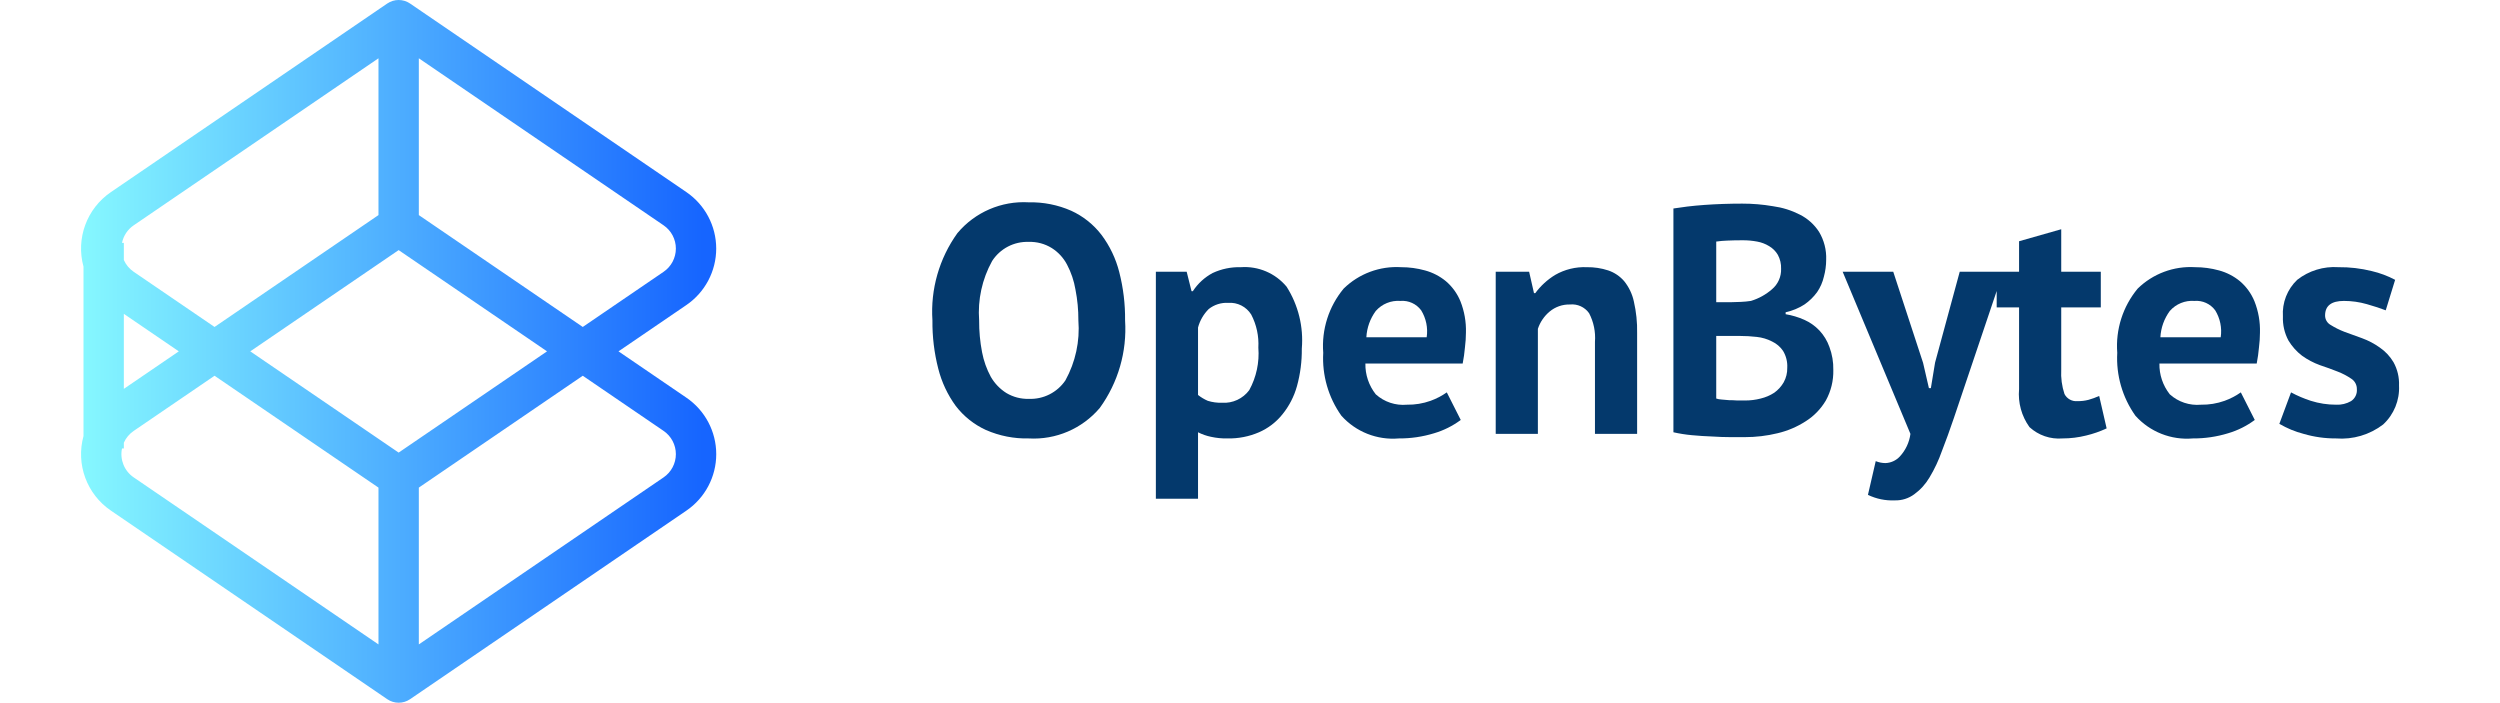
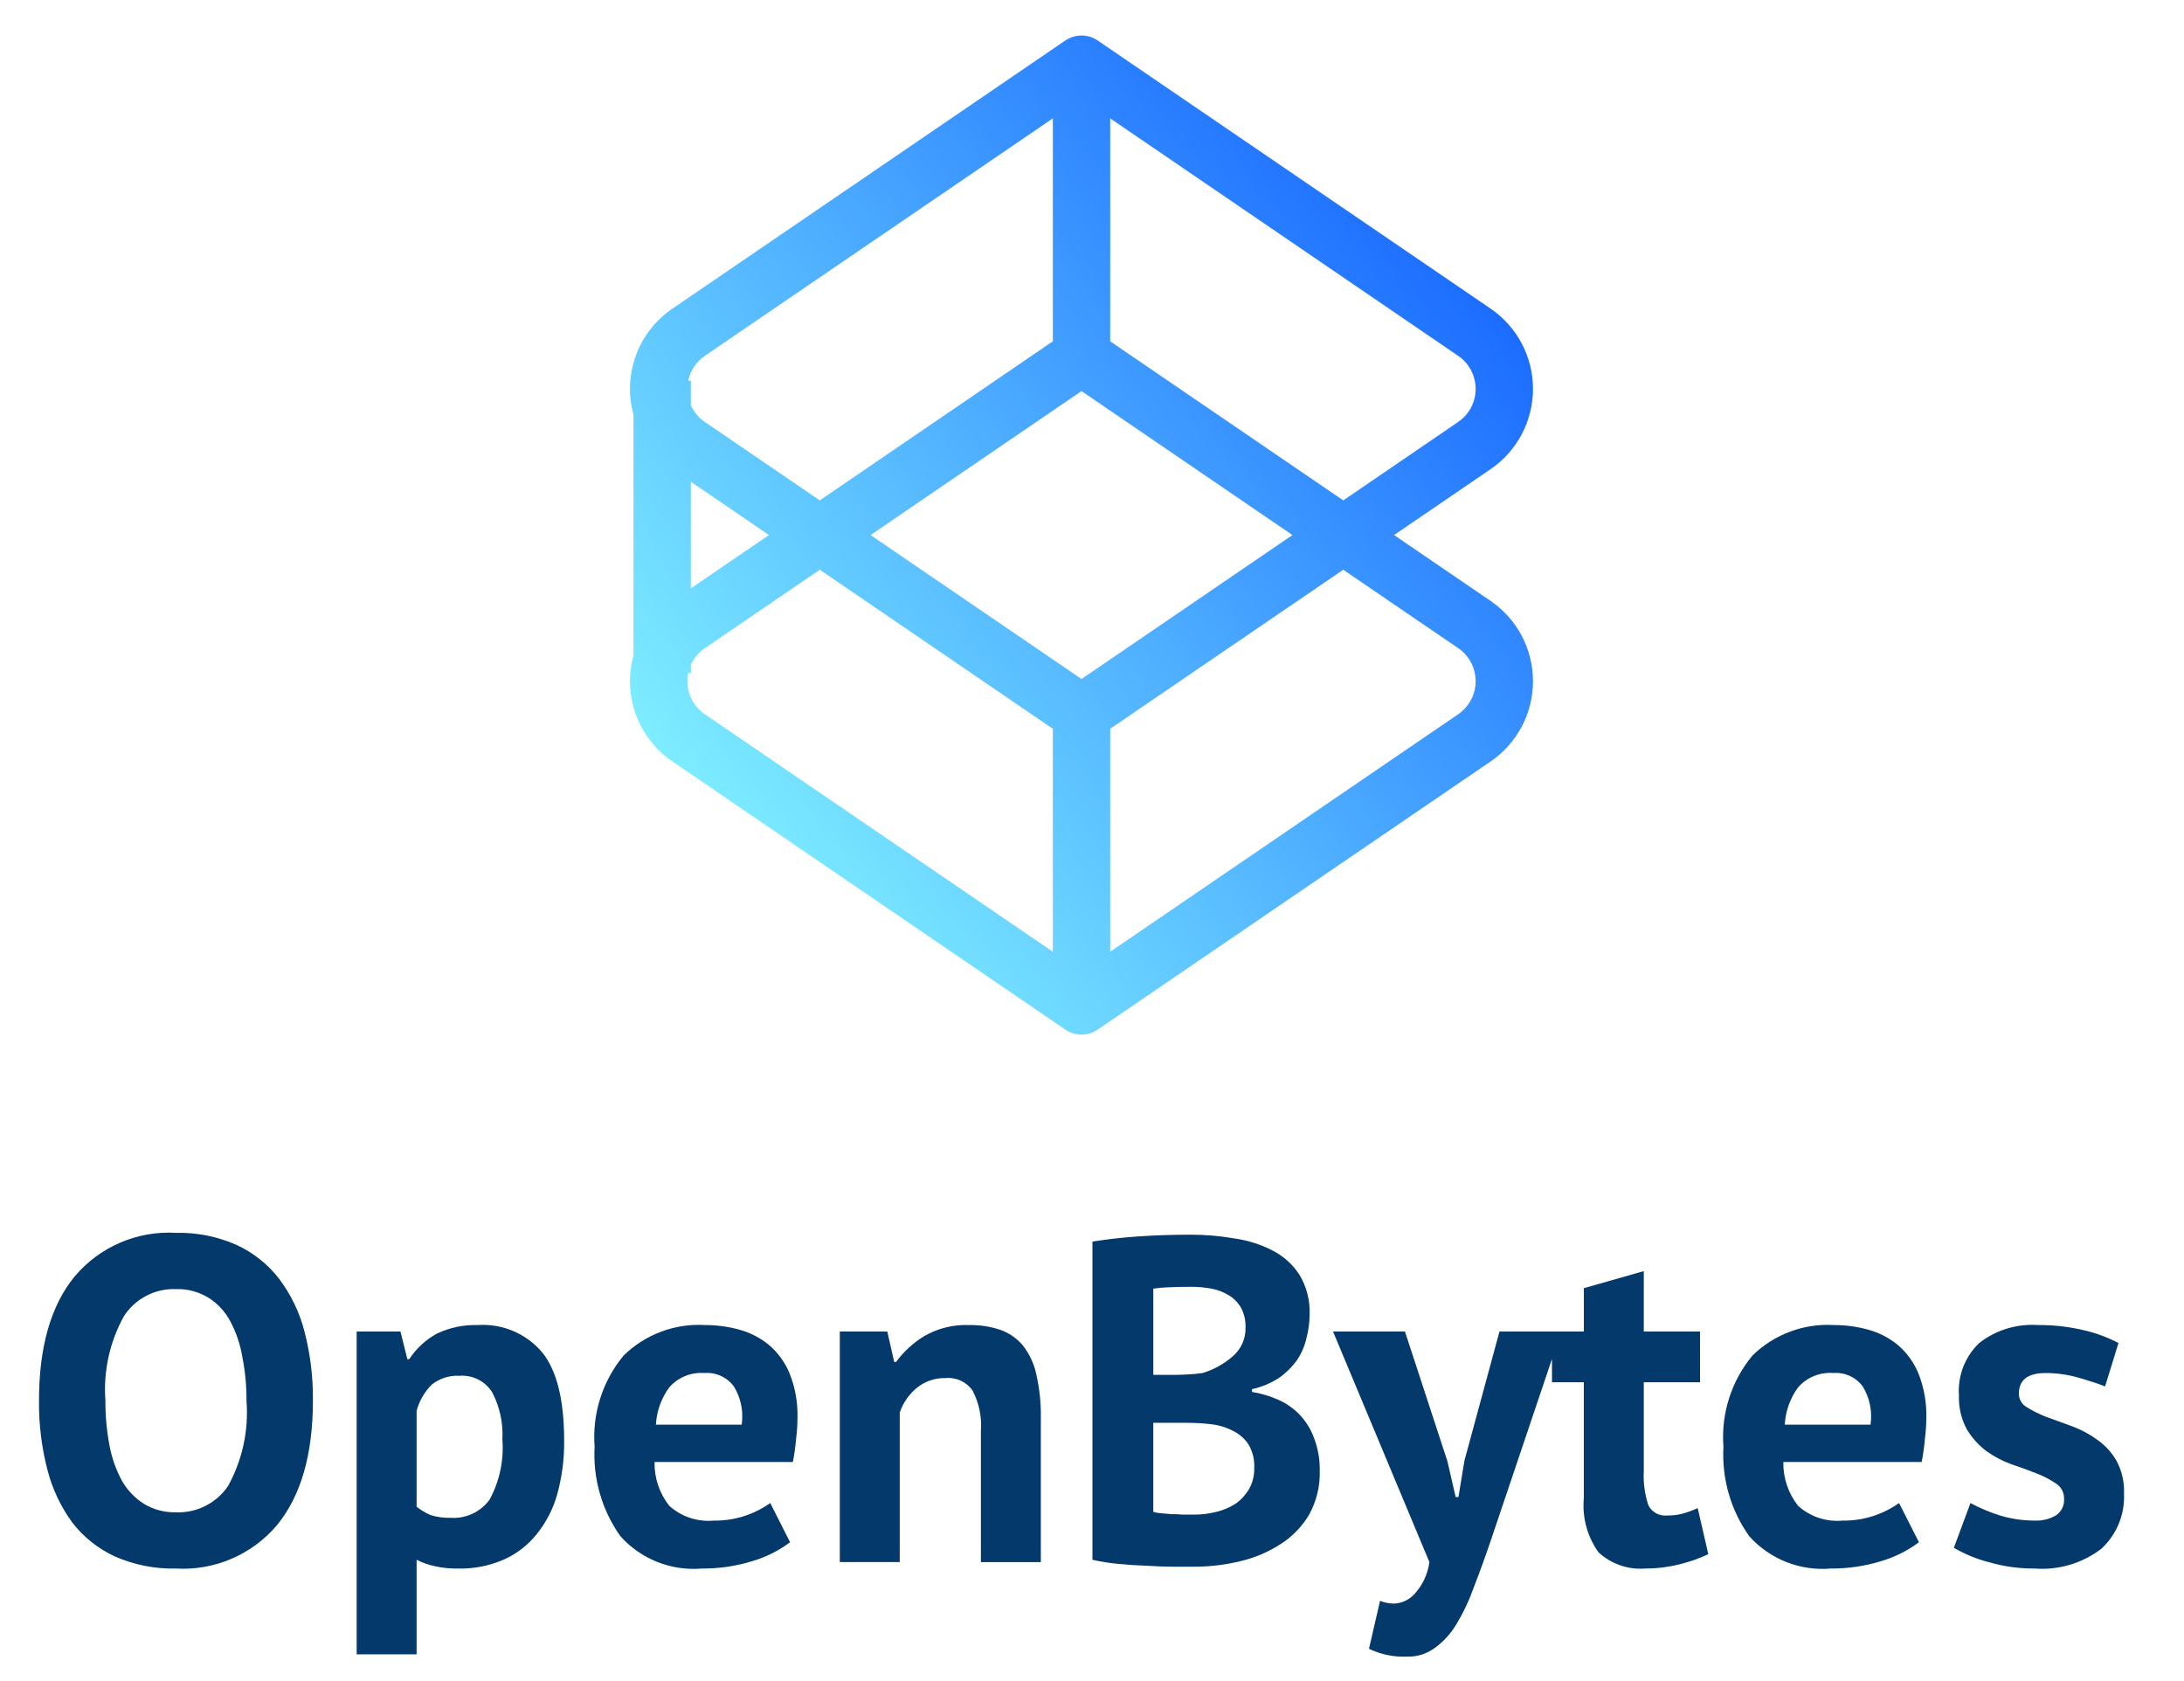
- <svg xmlns="http://www.w3.org/2000/svg" id="Layer_1" data-name="Layer 1" viewBox="0 0 185 52">
+ <svg xmlns="http://www.w3.org/2000/svg" id="Layer_1" data-name="Layer 1" viewBox="0 0 123.086 94.691">
  <defs>
    <style>.cls-1{fill:none;}.cls-2{fill:#04396c;}.cls-3{fill:url(#linear-gradient);}</style>
-     <linearGradient id="linear-gradient" x1="6" y1="26" x2="53" y2="26" gradientUnits="userSpaceOnUse">
+     <linearGradient id="linear-gradient" x1="37.342" y1="49.69" x2="84.44" y2="10.712" gradientUnits="userSpaceOnUse">
      <stop offset="0" stop-color="#86f8ff" />
      <stop offset="0.979" stop-color="#1665ff" />
    </linearGradient>
  </defs>
-   <path class="cls-1" d="M103.631,22.268a2.203,2.203,0,0,0-1.824.744,3.612,3.612,0,0,0-.696,1.944H105.575a2.971,2.971,0,0,0-.408-1.992A1.733,1.733,0,0,0,103.631,22.268Z" />
-   <path class="cls-1" d="M90.886,22.412a2.13,2.13,0,0,0-1.44.456,3.036,3.036,0,0,0-.792,1.368v4.992a3.309,3.309,0,0,0,.72.432,3.232,3.232,0,0,0,1.056.144,2.319,2.319,0,0,0,2.016-.936,5.628,5.628,0,0,0,.672-3.144,4.715,4.715,0,0,0-.528-2.448A1.845,1.845,0,0,0,90.886,22.412Z" />
-   <path class="cls-1" d="M78.96,19.58a3.215,3.215,0,0,0-1.128-1.224,3.043,3.043,0,0,0-1.704-.456,3.088,3.088,0,0,0-2.712,1.416,7.873,7.873,0,0,0-.96,4.392,12.004,12.004,0,0,0,.216,2.352,6.265,6.265,0,0,0,.648,1.824,3.458,3.458,0,0,0,1.152,1.2,3.077,3.077,0,0,0,1.656.432,3.12,3.12,0,0,0,2.712-1.368,7.912,7.912,0,0,0,.96-4.44,11.373,11.373,0,0,0-.216-2.28A6.127,6.127,0,0,0,78.96,19.58Z" />
-   <path class="cls-1" d="M162.389,22.268a2.203,2.203,0,0,0-1.824.744,3.612,3.612,0,0,0-.696,1.944h4.464a2.971,2.971,0,0,0-.408-1.992A1.733,1.733,0,0,0,162.389,22.268Z" />
-   <path class="cls-1" d="M131.129,25.268a3.198,3.198,0,0,0-1.128-.336,10.869,10.869,0,0,0-1.248-.072h-1.752v4.632a1.485,1.485,0,0,0,.384.072q.264.024.552.048.312,0,.624.024h.576a4.545,4.545,0,0,0,1.152-.144,3.2,3.2,0,0,0,1.008-.432,2.455,2.455,0,0,0,.696-.768,2.118,2.118,0,0,0,.264-1.08,2.182,2.182,0,0,0-.312-1.248A2.026,2.026,0,0,0,131.129,25.268Z" />
-   <path class="cls-1" d="M128.825,22.34a6.912,6.912,0,0,0,.744-.072,4.231,4.231,0,0,0,1.56-.864,1.895,1.895,0,0,0,.672-1.512,2.01,2.01,0,0,0-.24-1.032,1.797,1.797,0,0,0-.648-.648,2.565,2.565,0,0,0-.888-.336,5.638,5.638,0,0,0-1.056-.096q-.624,0-1.152.024a7.309,7.309,0,0,0-.816.072v4.488h1.056Q128.393,22.364,128.825,22.34Z" />
-   <path class="cls-2" d="M81.504,17.372a5.923,5.923,0,0,0-2.232-1.776,7.399,7.399,0,0,0-3.144-.624,6.405,6.405,0,0,0-5.28,2.28A9.949,9.949,0,0,0,69,23.708a13.776,13.776,0,0,0,.432,3.576,8.01,8.01,0,0,0,1.296,2.76A5.923,5.923,0,0,0,72.96,31.82a7.461,7.461,0,0,0,3.168.624,6.408,6.408,0,0,0,5.256-2.256,9.96,9.96,0,0,0,1.872-6.48,13.775,13.775,0,0,0-.432-3.576A7.762,7.762,0,0,0,81.504,17.372ZM78.84,28.148a3.12,3.12,0,0,1-2.712,1.368,3.077,3.077,0,0,1-1.656-.432,3.458,3.458,0,0,1-1.152-1.2,6.265,6.265,0,0,1-.648-1.824,12.004,12.004,0,0,1-.216-2.352,7.873,7.873,0,0,1,.96-4.392A3.088,3.088,0,0,1,76.128,17.9a3.043,3.043,0,0,1,1.704.456A3.215,3.215,0,0,1,78.96,19.58a6.127,6.127,0,0,1,.624,1.848,11.373,11.373,0,0,1,.216,2.28A7.912,7.912,0,0,1,78.84,28.148Z" />
-   <path class="cls-2" d="M91.822,19.772a4.628,4.628,0,0,0-2.088.432,4.009,4.009,0,0,0-1.464,1.344h-.096l-.36-1.44h-2.28V36.908h3.12v-4.92a3.818,3.818,0,0,0,.96.336,5.173,5.173,0,0,0,1.224.12,5.596,5.596,0,0,0,2.328-.456,4.541,4.541,0,0,0,1.728-1.32,5.75,5.75,0,0,0,1.08-2.088,10.033,10.033,0,0,0,.36-2.784,7.389,7.389,0,0,0-1.128-4.584A4.035,4.035,0,0,0,91.822,19.772Zm.624,9.096a2.319,2.319,0,0,1-2.016.936,3.232,3.232,0,0,1-1.056-.144,3.309,3.309,0,0,1-.72-.432V24.236a3.036,3.036,0,0,1,.792-1.368,2.13,2.13,0,0,1,1.44-.456,1.845,1.845,0,0,1,1.704.864,4.715,4.715,0,0,1,.528,2.448A5.628,5.628,0,0,1,92.446,28.868Z" />
-   <path class="cls-2" d="M106.991,20.804a4.132,4.132,0,0,0-1.536-.792,6.603,6.603,0,0,0-1.776-.24,5.593,5.593,0,0,0-4.248,1.584,6.646,6.646,0,0,0-1.512,4.752,7.327,7.327,0,0,0,1.344,4.656,5.116,5.116,0,0,0,4.248,1.68,8.692,8.692,0,0,0,2.616-.384,6.263,6.263,0,0,0,1.968-.984l-1.032-2.04a5.101,5.101,0,0,1-1.2.624,4.966,4.966,0,0,1-1.752.288,3.031,3.031,0,0,1-2.304-.768,3.559,3.559,0,0,1-.768-2.28H108.239a11.348,11.348,0,0,0,.168-1.2,8.727,8.727,0,0,0,.072-1.08,5.835,5.835,0,0,0-.408-2.328A3.896,3.896,0,0,0,106.991,20.804Zm-1.416,4.152h-4.464a3.612,3.612,0,0,1,.696-1.944,2.203,2.203,0,0,1,1.824-.744,1.733,1.733,0,0,1,1.536.696A2.971,2.971,0,0,1,105.575,24.956Z" />
-   <path class="cls-2" d="M120.187,20.804a2.696,2.696,0,0,0-1.176-.792,4.845,4.845,0,0,0-1.584-.24,4.34,4.34,0,0,0-2.352.576,5.171,5.171,0,0,0-1.464,1.344h-.096l-.36-1.584h-2.472v12h3.12V24.332a2.827,2.827,0,0,1,.864-1.272,2.262,2.262,0,0,1,1.512-.528,1.54,1.54,0,0,1,1.416.648,3.929,3.929,0,0,1,.432,2.112v6.816H121.147V24.644a9.546,9.546,0,0,0-.24-2.328A3.603,3.603,0,0,0,120.187,20.804Z" />
-   <path class="cls-2" d="M134.633,24.452a3.51,3.51,0,0,0-1.128-.792,5.635,5.635,0,0,0-1.368-.408v-.144a4.238,4.238,0,0,0,1.392-.576,3.912,3.912,0,0,0,.936-.912,3.374,3.374,0,0,0,.504-1.152,4.783,4.783,0,0,0,.168-1.248,3.73,3.73,0,0,0-.528-2.064,3.627,3.627,0,0,0-1.416-1.272,6.195,6.195,0,0,0-1.992-.624,13.286,13.286,0,0,0-2.28-.192q-.696,0-1.416.024-.696.024-1.368.072-.672.048-1.272.12-.576.072-1.032.144v16.56a10.666,10.666,0,0,0,1.368.216q.768.072,1.488.096.744.048,1.368.048h1.056a10.153,10.153,0,0,0,2.424-.288,6.637,6.637,0,0,0,2.088-.888,4.551,4.551,0,0,0,1.488-1.536,4.448,4.448,0,0,0,.552-2.256,4.577,4.577,0,0,0-.288-1.704A3.491,3.491,0,0,0,134.633,24.452ZM127.001,17.876a7.309,7.309,0,0,1,.816-.072q.528-.024,1.152-.024a5.638,5.638,0,0,1,1.056.096,2.565,2.565,0,0,1,.888.336,1.797,1.797,0,0,1,.648.648,2.01,2.01,0,0,1,.24,1.032,1.895,1.895,0,0,1-.672,1.512,4.231,4.231,0,0,1-1.56.864,6.912,6.912,0,0,1-.744.072q-.432.024-.768.024h-1.056Zm4.992,10.416a2.455,2.455,0,0,1-.696.768,3.2,3.2,0,0,1-1.008.432,4.545,4.545,0,0,1-1.152.144H128.561q-.312-.024-.624-.024-.288-.024-.552-.048a1.485,1.485,0,0,1-.384-.072V24.86h1.752a10.869,10.869,0,0,1,1.248.072,3.198,3.198,0,0,1,1.128.336,2.026,2.026,0,0,1,.816.696,2.182,2.182,0,0,1,.312,1.248A2.118,2.118,0,0,1,131.993,28.292Z" />
-   <path class="cls-2" d="M154.547,29.588a3.005,3.005,0,0,1-.816.096.976.976,0,0,1-.96-.528,4.879,4.879,0,0,1-.24-1.8V22.748h2.928v-2.64h-2.928V16.964l-3.12.888v2.256H145.02l-1.824,6.72-.312,1.896h-.144l-.432-1.872L140.1,20.108h-3.744l5.016,12a3.046,3.046,0,0,1-.792,1.68,1.524,1.524,0,0,1-1.056.48,1.927,1.927,0,0,1-.72-.144l-.576,2.496a4.149,4.149,0,0,0,1.992.408,2.311,2.311,0,0,0,1.44-.456,4.113,4.113,0,0,0,1.128-1.248,10.502,10.502,0,0,0,.912-1.944q.432-1.104.888-2.448l3.167-9.397V22.748h1.656v6.048a4.179,4.179,0,0,0,.768,2.808,3.218,3.218,0,0,0,2.448.84,7.198,7.198,0,0,0,1.752-.216,7.924,7.924,0,0,0,1.512-.528l-.552-2.4A5.403,5.403,0,0,1,154.547,29.588Z" />
-   <path class="cls-2" d="M165.749,20.804a4.132,4.132,0,0,0-1.536-.792,6.604,6.604,0,0,0-1.776-.24,5.593,5.593,0,0,0-4.248,1.584,6.646,6.646,0,0,0-1.512,4.752,7.327,7.327,0,0,0,1.344,4.656,5.116,5.116,0,0,0,4.248,1.68,8.692,8.692,0,0,0,2.616-.384,6.263,6.263,0,0,0,1.968-.984l-1.032-2.04a5.101,5.101,0,0,1-1.2.624,4.967,4.967,0,0,1-1.752.288,3.031,3.031,0,0,1-2.304-.768,3.559,3.559,0,0,1-.768-2.28h7.2a11.348,11.348,0,0,0,.168-1.2,8.729,8.729,0,0,0,.072-1.08,5.835,5.835,0,0,0-.408-2.328A3.896,3.896,0,0,0,165.749,20.804Zm-1.416,4.152h-4.464a3.612,3.612,0,0,1,.696-1.944,2.203,2.203,0,0,1,1.824-.744,1.733,1.733,0,0,1,1.536.696A2.971,2.971,0,0,1,164.333,24.956Z" />
-   <path class="cls-2" d="M177.12,26.804a3.443,3.443,0,0,0-1.008-1.08,5.464,5.464,0,0,0-1.32-.696q-.72-.264-1.32-.48a5.903,5.903,0,0,1-1.008-.504.799.799,0,0,1-.408-.696q0-1.08,1.392-1.08a6.174,6.174,0,0,1,1.704.24q.84.24,1.392.456l.696-2.256a7.152,7.152,0,0,0-1.728-.648,9.799,9.799,0,0,0-2.472-.288,4.454,4.454,0,0,0-3.048.936,3.433,3.433,0,0,0-1.056,2.712,3.474,3.474,0,0,0,.408,1.776,4.021,4.021,0,0,0,1.008,1.128,5.469,5.469,0,0,0,1.32.696q.72.24,1.32.48a4.911,4.911,0,0,1,1.008.528.896.896,0,0,1,.408.768.958.958,0,0,1-.432.888,2.013,2.013,0,0,1-1.104.264A6.18,6.18,0,0,1,171,29.66a8.887,8.887,0,0,1-1.464-.624l-.864,2.328a7.093,7.093,0,0,0,1.8.744,8.366,8.366,0,0,0,2.4.336,5.081,5.081,0,0,0,3.48-1.032,3.675,3.675,0,0,0,1.176-2.88A3.289,3.289,0,0,0,177.12,26.804Z" />
-   <path class="cls-3" d="M50.789,14.213,30.343.26a1.496,1.496,0,0,0-1.686,0L8.211,14.213a5.051,5.051,0,0,0-2.032,5.52V32.268a5.051,5.051,0,0,0,2.032,5.52l20.447,13.953a1.496,1.496,0,0,0,1.686,0l20.447-13.953a5.058,5.058,0,0,0,0-8.361L45.769,26l5.021-3.426A5.059,5.059,0,0,0,50.789,14.213ZM9.896,16.672,28.007,4.313V15.917L15.876,24.195,9.896,20.115a2.068,2.068,0,0,1-.732-.875V17.971h-.136A2.064,2.064,0,0,1,9.896,16.672ZM13.231,26,9.164,28.775V23.225ZM28.007,47.687,9.896,35.328a2.078,2.078,0,0,1-.868-2.144h.136v-.424a2.068,2.068,0,0,1,.732-.874l5.98-4.081L28.007,36.083ZM29.5,33.492,18.52,26,29.5,18.508,40.48,26Zm19.604-1.607a2.083,2.083,0,0,1,0,3.443L30.993,47.687V36.083l12.131-8.278Zm0-11.77L43.124,24.195,30.993,15.917V4.313L49.104,16.672A2.083,2.083,0,0,1,49.104,20.115Z" />
+   <path class="cls-1" d="M39.695,77.372a2.386,2.386,0,0,0-1.975.806,3.911,3.911,0,0,0-.754,2.105h4.833a3.217,3.217,0,0,0-.442-2.157A1.876,1.876,0,0,0,39.695,77.372Z" />
+   <path class="cls-1" d="M25.896,77.528a2.306,2.306,0,0,0-1.559.494,3.287,3.287,0,0,0-.858,1.481v5.405a3.582,3.582,0,0,0,.78.468,3.499,3.499,0,0,0,1.143.156A2.511,2.511,0,0,0,27.585,84.518a6.094,6.094,0,0,0,.728-3.404,5.105,5.105,0,0,0-.572-2.651A1.998,1.998,0,0,0,25.896,77.528Z" />
+   <path class="cls-1" d="M12.983,74.462a3.481,3.481,0,0,0-1.221-1.325,3.294,3.294,0,0,0-1.845-.494,3.344,3.344,0,0,0-2.936,1.533,8.524,8.524,0,0,0-1.039,4.755,12.996,12.996,0,0,0,.234,2.547,6.784,6.784,0,0,0,.702,1.975,3.744,3.744,0,0,0,1.247,1.299,3.331,3.331,0,0,0,1.793.468,3.378,3.378,0,0,0,2.936-1.481,8.566,8.566,0,0,0,1.039-4.807,12.315,12.315,0,0,0-.234-2.469A6.634,6.634,0,0,0,12.983,74.462Z" />
+   <path class="cls-1" d="M103.314,77.372a2.386,2.386,0,0,0-1.975.806,3.911,3.911,0,0,0-.754,2.105h4.833a3.217,3.217,0,0,0-.442-2.157A1.876,1.876,0,0,0,103.314,77.372Z" />
+   <path class="cls-1" d="M69.468,80.62a3.462,3.462,0,0,0-1.221-.364,11.769,11.769,0,0,0-1.351-.078H64.998v5.015a1.608,1.608,0,0,0,.416.078q.286.026.598.052.338,0,.676.026h.624a4.921,4.921,0,0,0,1.247-.156,3.465,3.465,0,0,0,1.091-.468,2.658,2.658,0,0,0,.754-.832,2.294,2.294,0,0,0,.286-1.169,2.363,2.363,0,0,0-.338-1.351A2.194,2.194,0,0,0,69.468,80.62Z" />
+   <path class="cls-1" d="M66.973,77.45a7.481,7.481,0,0,0,.806-.078,4.581,4.581,0,0,0,1.689-.935,2.052,2.052,0,0,0,.728-1.637,2.177,2.177,0,0,0-.26-1.117,1.946,1.946,0,0,0-.702-.702,2.778,2.778,0,0,0-.961-.364,6.106,6.106,0,0,0-1.143-.104q-.676,0-1.247.026a7.917,7.917,0,0,0-.884.078V77.476h1.143Q66.505,77.476,66.973,77.45Z" />
+   <path class="cls-2" d="M15.737,72.071a6.413,6.413,0,0,0-2.417-1.923,8.011,8.011,0,0,0-3.404-.676,6.935,6.935,0,0,0-5.717,2.469q-2.001,2.443-2.001,6.99A14.915,14.915,0,0,0,2.667,82.803a8.673,8.673,0,0,0,1.403,2.988,6.413,6.413,0,0,0,2.417,1.923,8.078,8.078,0,0,0,3.43.676,6.938,6.938,0,0,0,5.691-2.443q2.027-2.469,2.027-7.016a14.915,14.915,0,0,0-.468-3.872A8.404,8.404,0,0,0,15.737,72.071ZM12.853,83.739a3.378,3.378,0,0,1-2.936,1.481,3.331,3.331,0,0,1-1.793-.468,3.744,3.744,0,0,1-1.247-1.299,6.784,6.784,0,0,1-.702-1.975,12.996,12.996,0,0,1-.234-2.547,8.524,8.524,0,0,1,1.039-4.755,3.344,3.344,0,0,1,2.936-1.533,3.294,3.294,0,0,1,1.845.494,3.481,3.481,0,0,1,1.221,1.325,6.634,6.634,0,0,1,.676,2.001,12.315,12.315,0,0,1,.234,2.469A8.566,8.566,0,0,1,12.853,83.739Z" />
+   <path class="cls-2" d="M26.909,74.67a5.011,5.011,0,0,0-2.261.468,4.34,4.34,0,0,0-1.585,1.455H22.959l-.39-1.559H20.101V93.223h3.378V87.896a4.134,4.134,0,0,0,1.039.364,5.601,5.601,0,0,0,1.325.13,6.059,6.059,0,0,0,2.521-.494,4.916,4.916,0,0,0,1.871-1.429,6.226,6.226,0,0,0,1.169-2.261,10.863,10.863,0,0,0,.39-3.014q0-3.43-1.221-4.963A4.368,4.368,0,0,0,26.909,74.67Zm.676,9.848a2.511,2.511,0,0,1-2.183,1.013,3.499,3.499,0,0,1-1.143-.156,3.582,3.582,0,0,1-.78-.468v-5.405a3.287,3.287,0,0,1,.858-1.481,2.306,2.306,0,0,1,1.559-.494,1.998,1.998,0,0,1,1.845.935,5.105,5.105,0,0,1,.572,2.651A6.094,6.094,0,0,1,27.585,84.518Z" />
+   <path class="cls-2" d="M43.333,75.787a4.474,4.474,0,0,0-1.663-.858,7.148,7.148,0,0,0-1.923-.26,6.056,6.056,0,0,0-4.599,1.715,7.195,7.195,0,0,0-1.637,5.145,7.933,7.933,0,0,0,1.455,5.041,5.539,5.539,0,0,0,4.599,1.819,9.411,9.411,0,0,0,2.832-.416,6.781,6.781,0,0,0,2.131-1.065L43.411,84.7a5.523,5.523,0,0,1-1.299.676,5.377,5.377,0,0,1-1.897.312A3.281,3.281,0,0,1,37.72,84.856a3.853,3.853,0,0,1-.832-2.469H44.684a12.285,12.285,0,0,0,.182-1.299,9.45,9.45,0,0,0,.078-1.169,6.317,6.317,0,0,0-.442-2.521A4.218,4.218,0,0,0,43.333,75.787Zm-1.533,4.495H36.966A3.911,3.911,0,0,1,37.72,78.178a2.386,2.386,0,0,1,1.975-.806,1.876,1.876,0,0,1,1.663.754A3.217,3.217,0,0,1,41.8,80.282Z" />
+   <path class="cls-2" d="M57.62,75.787a2.919,2.919,0,0,0-1.273-.858,5.245,5.245,0,0,0-1.715-.26,4.699,4.699,0,0,0-2.547.624,5.6,5.6,0,0,0-1.585,1.455h-.104l-.39-1.715H47.33V88.026h3.378V79.607a3.061,3.061,0,0,1,.935-1.377,2.45,2.45,0,0,1,1.637-.572,1.668,1.668,0,0,1,1.533.702,4.255,4.255,0,0,1,.468,2.287v7.38h3.378V79.945a10.336,10.336,0,0,0-.26-2.521A3.901,3.901,0,0,0,57.62,75.787Z" />
+   <path class="cls-2" d="M73.261,79.737a3.8,3.8,0,0,0-1.221-.858,6.1,6.1,0,0,0-1.481-.442v-.156a4.588,4.588,0,0,0,1.507-.624,4.236,4.236,0,0,0,1.013-.987,3.654,3.654,0,0,0,.546-1.247,5.178,5.178,0,0,0,.182-1.351,4.039,4.039,0,0,0-.572-2.235,3.927,3.927,0,0,0-1.533-1.377,6.707,6.707,0,0,0-2.157-.676,14.385,14.385,0,0,0-2.469-.208q-.754,0-1.533.026-.754.026-1.481.078-.728.052-1.377.13-.624.078-1.117.156V87.896a11.548,11.548,0,0,0,1.481.234q.832.078,1.611.104.805.052,1.481.052h1.143a10.992,10.992,0,0,0,2.625-.312A7.186,7.186,0,0,0,72.17,87.013a4.928,4.928,0,0,0,1.611-1.663,4.816,4.816,0,0,0,.598-2.443A4.955,4.955,0,0,0,74.067,81.062,3.781,3.781,0,0,0,73.261,79.737ZM64.998,72.617a7.917,7.917,0,0,1,.884-.078q.572-.026,1.247-.026a6.106,6.106,0,0,1,1.143.104,2.778,2.778,0,0,1,.961.364,1.946,1.946,0,0,1,.702.702,2.177,2.177,0,0,1,.26,1.117,2.052,2.052,0,0,1-.728,1.637,4.581,4.581,0,0,1-1.689.935,7.481,7.481,0,0,1-.806.078q-.468.026-.832.026H64.998ZM70.403,83.894a2.658,2.658,0,0,1-.754.832,3.465,3.465,0,0,1-1.091.468,4.921,4.921,0,0,1-1.247.156h-.624q-.338-.026-.676-.026-.312-.026-.598-.052a1.608,1.608,0,0,1-.416-.078V80.178h1.897a11.769,11.769,0,0,1,1.351.078,3.462,3.462,0,0,1,1.221.364,2.194,2.194,0,0,1,.883.754,2.363,2.363,0,0,1,.338,1.351A2.294,2.294,0,0,1,70.403,83.894Z" />
+   <path class="cls-2" d="M94.823,85.298a3.254,3.254,0,0,1-.883.104,1.057,1.057,0,0,1-1.039-.572,5.282,5.282,0,0,1-.26-1.949V77.892h3.17V75.033h-3.17V71.629l-3.378.961v2.443H84.508l-1.975,7.276L82.195,84.362h-.156l-.468-2.027-2.391-7.302H75.127l5.431,12.993a3.298,3.298,0,0,1-.858,1.819,1.65,1.65,0,0,1-1.143.52,2.086,2.086,0,0,1-.78-.156l-.624,2.702a4.493,4.493,0,0,0,2.157.442,2.502,2.502,0,0,0,1.559-.494,4.453,4.453,0,0,0,1.221-1.351,11.371,11.371,0,0,0,.987-2.105q.468-1.195.961-2.651l3.429-10.174v1.313h1.793v6.548a4.524,4.524,0,0,0,.832,3.04,3.485,3.485,0,0,0,2.651.909,7.794,7.794,0,0,0,1.897-.234,8.58,8.58,0,0,0,1.637-.572l-.598-2.599A5.851,5.851,0,0,1,94.823,85.298Z" />
+   <path class="cls-2" d="M106.952,75.787a4.474,4.474,0,0,0-1.663-.858,7.15,7.15,0,0,0-1.923-.26,6.056,6.056,0,0,0-4.599,1.715,7.195,7.195,0,0,0-1.637,5.145,7.933,7.933,0,0,0,1.455,5.041,5.539,5.539,0,0,0,4.599,1.819,9.411,9.411,0,0,0,2.832-.416,6.78,6.78,0,0,0,2.131-1.065L107.029,84.7a5.524,5.524,0,0,1-1.299.676,5.378,5.378,0,0,1-1.897.312,3.282,3.282,0,0,1-2.495-.832,3.854,3.854,0,0,1-.832-2.469h7.796a12.29,12.29,0,0,0,.182-1.299,9.45,9.45,0,0,0,.078-1.169,6.318,6.318,0,0,0-.442-2.521A4.218,4.218,0,0,0,106.952,75.787Zm-1.533,4.495h-4.833a3.911,3.911,0,0,1,.754-2.105,2.386,2.386,0,0,1,1.975-.806,1.876,1.876,0,0,1,1.663.754A3.217,3.217,0,0,1,105.418,80.282Z" />
+   <path class="cls-2" d="M119.263,82.283a3.728,3.728,0,0,0-1.091-1.169,5.916,5.916,0,0,0-1.429-.754q-.78-.286-1.429-.52A6.392,6.392,0,0,1,114.222,79.295a.865.865,0,0,1-.442-.754q0-1.169,1.507-1.169a6.685,6.685,0,0,1,1.845.26q.91.26,1.507.494l.754-2.443a7.744,7.744,0,0,0-1.871-.702,10.61,10.61,0,0,0-2.677-.312,4.822,4.822,0,0,0-3.3,1.013,3.717,3.717,0,0,0-1.143,2.936,3.761,3.761,0,0,0,.442,1.923,4.354,4.354,0,0,0,1.091,1.221,5.921,5.921,0,0,0,1.429.754q.78.26,1.429.52a5.318,5.318,0,0,1,1.091.572.97.97,0,0,1,.442.832,1.037,1.037,0,0,1-.468.961,2.18,2.18,0,0,1-1.195.286,6.691,6.691,0,0,1-2.027-.312,9.622,9.622,0,0,1-1.585-.676l-.935,2.521a7.679,7.679,0,0,0,1.949.805,9.058,9.058,0,0,0,2.599.364,5.501,5.501,0,0,0,3.768-1.117,3.979,3.979,0,0,0,1.273-3.118A3.561,3.561,0,0,0,119.263,82.283Z" />
+   <path class="cls-3" d="M84.003,17.388,61.864,2.282a1.619,1.619,0,0,0-1.825,0L37.901,17.388a5.469,5.469,0,0,0-2.2,5.976V36.937a5.469,5.469,0,0,0,2.2,5.976L60.039,58.02a1.619,1.619,0,0,0,1.825,0L84.003,42.913a5.477,5.477,0,0,0,0-9.053l-5.436-3.709,5.436-3.71A5.477,5.477,0,0,0,84.003,17.388ZM39.726,20.051,59.336,6.67V19.234L46.201,28.197l-6.474-4.418a2.239,2.239,0,0,1-.793-.947V21.457H38.787A2.235,2.235,0,0,1,39.726,20.051Zm3.611,10.1-4.404,3.005V27.146Zm15.998,23.481L39.726,40.251a2.249,2.249,0,0,1-.939-2.321h.147v-.46a2.239,2.239,0,0,1,.793-.947l6.474-4.418L59.336,41.068ZM60.952,38.263,49.064,30.151l11.888-8.112,11.888,8.112Zm21.226-1.74a2.255,2.255,0,0,1,0,3.728L62.568,53.632V41.068L75.703,32.105Zm0-12.744L75.703,28.197,62.568,19.234V6.67L82.178,20.051A2.255,2.255,0,0,1,82.178,23.779Z" />
</svg>
